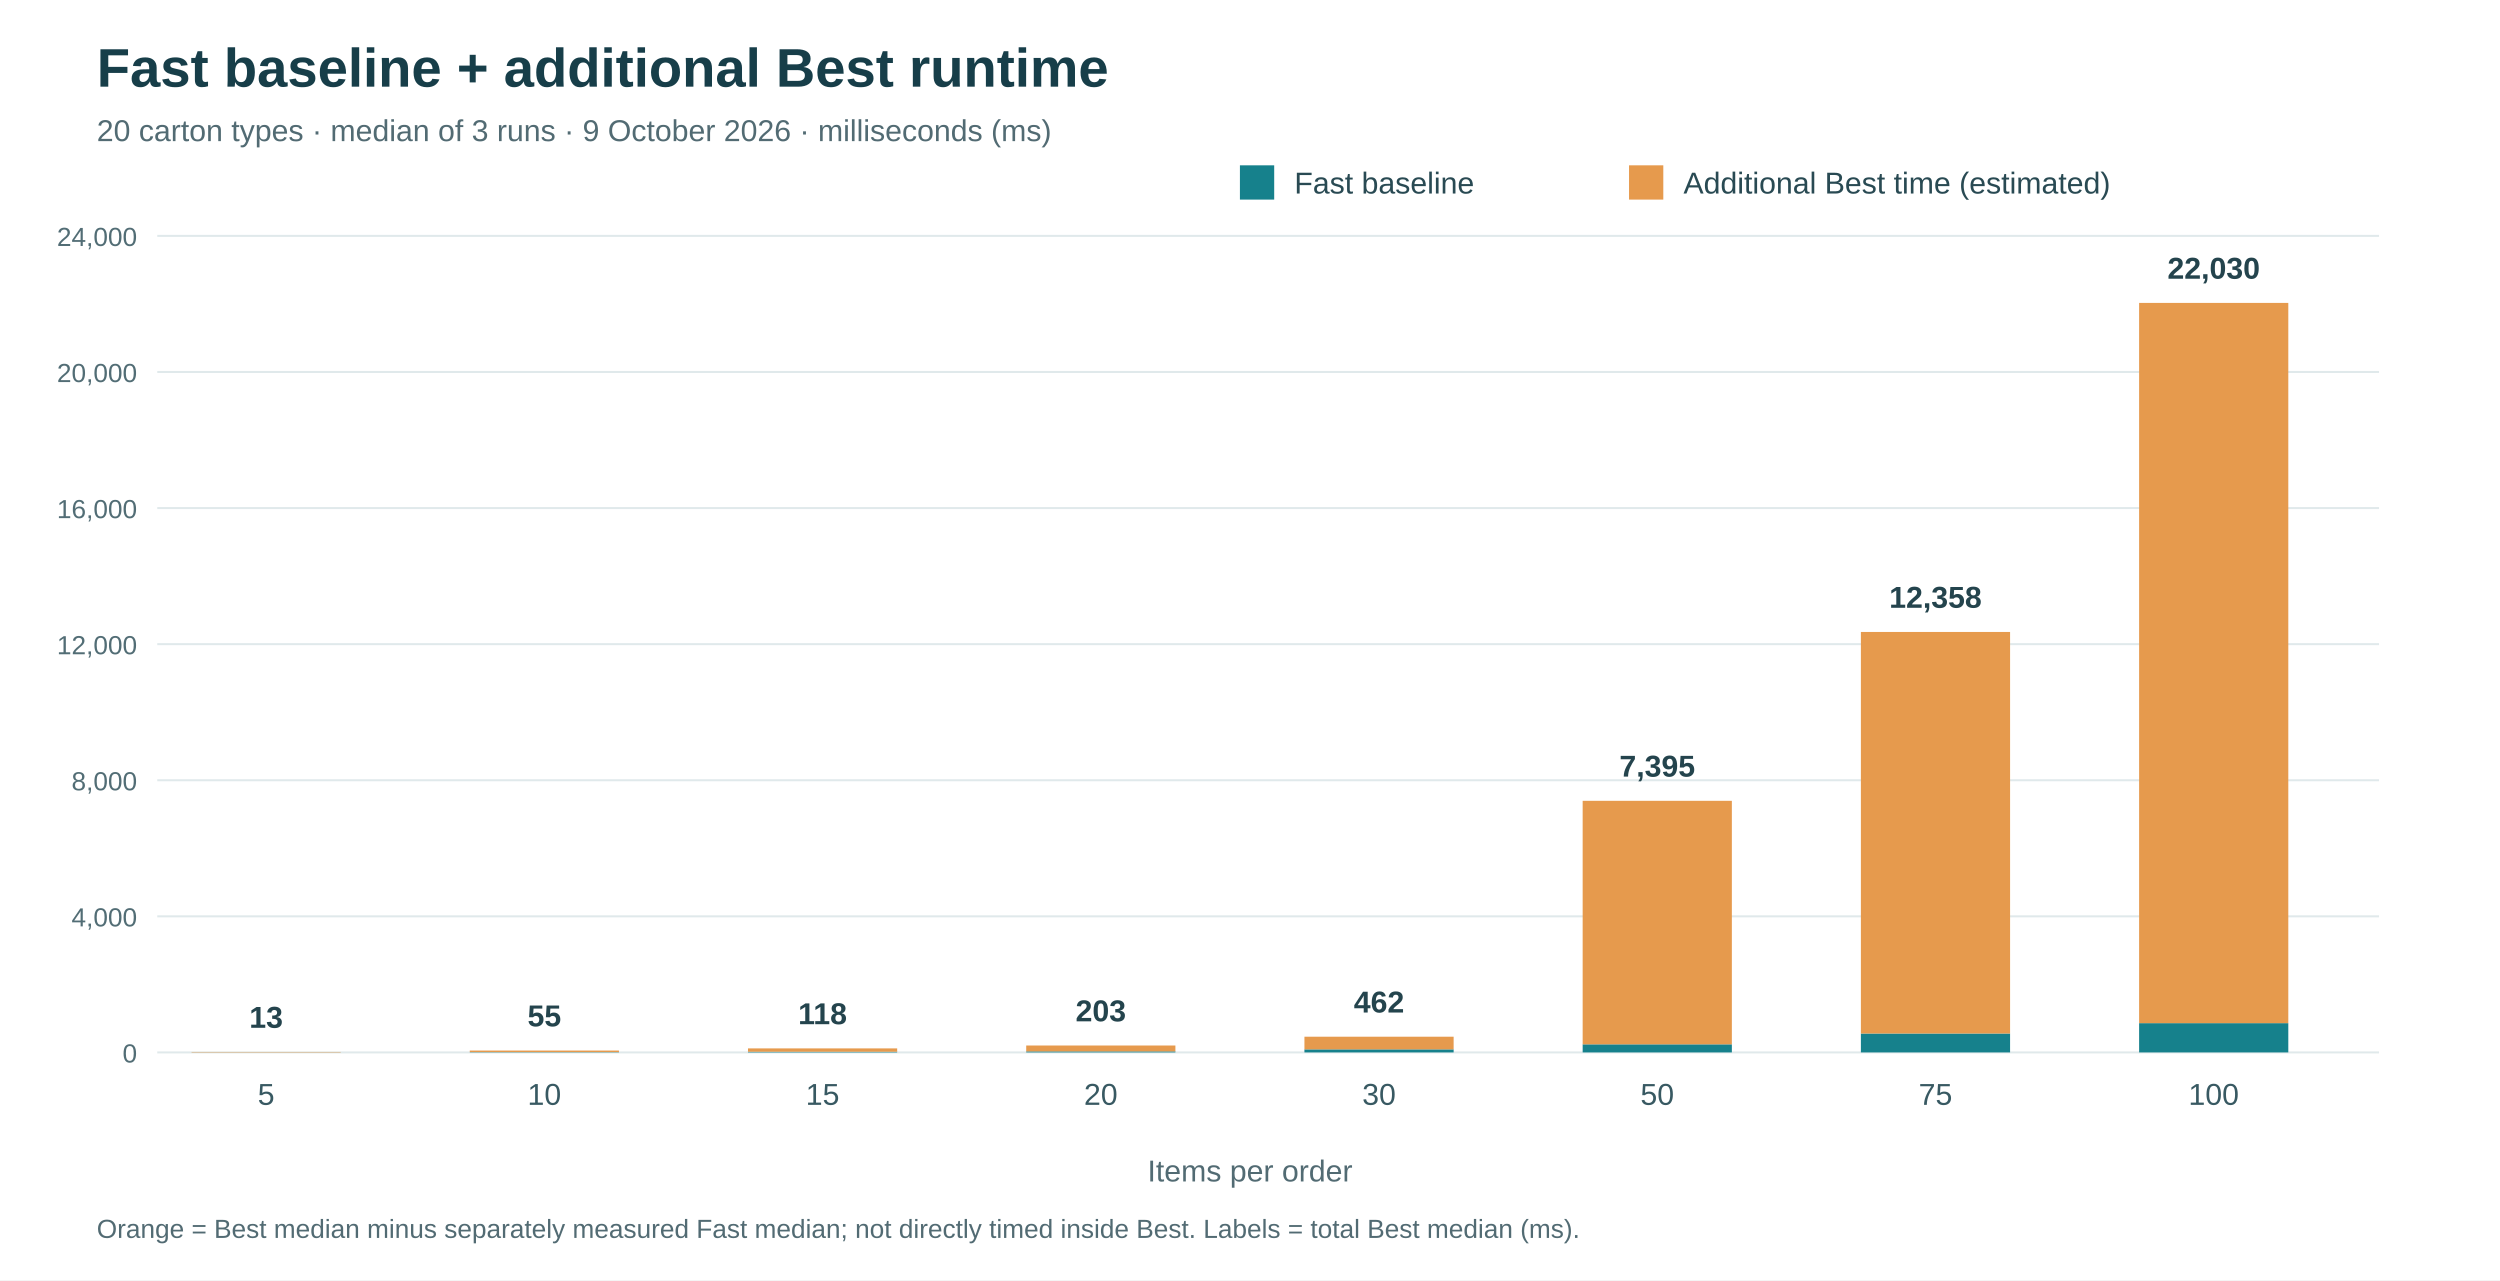
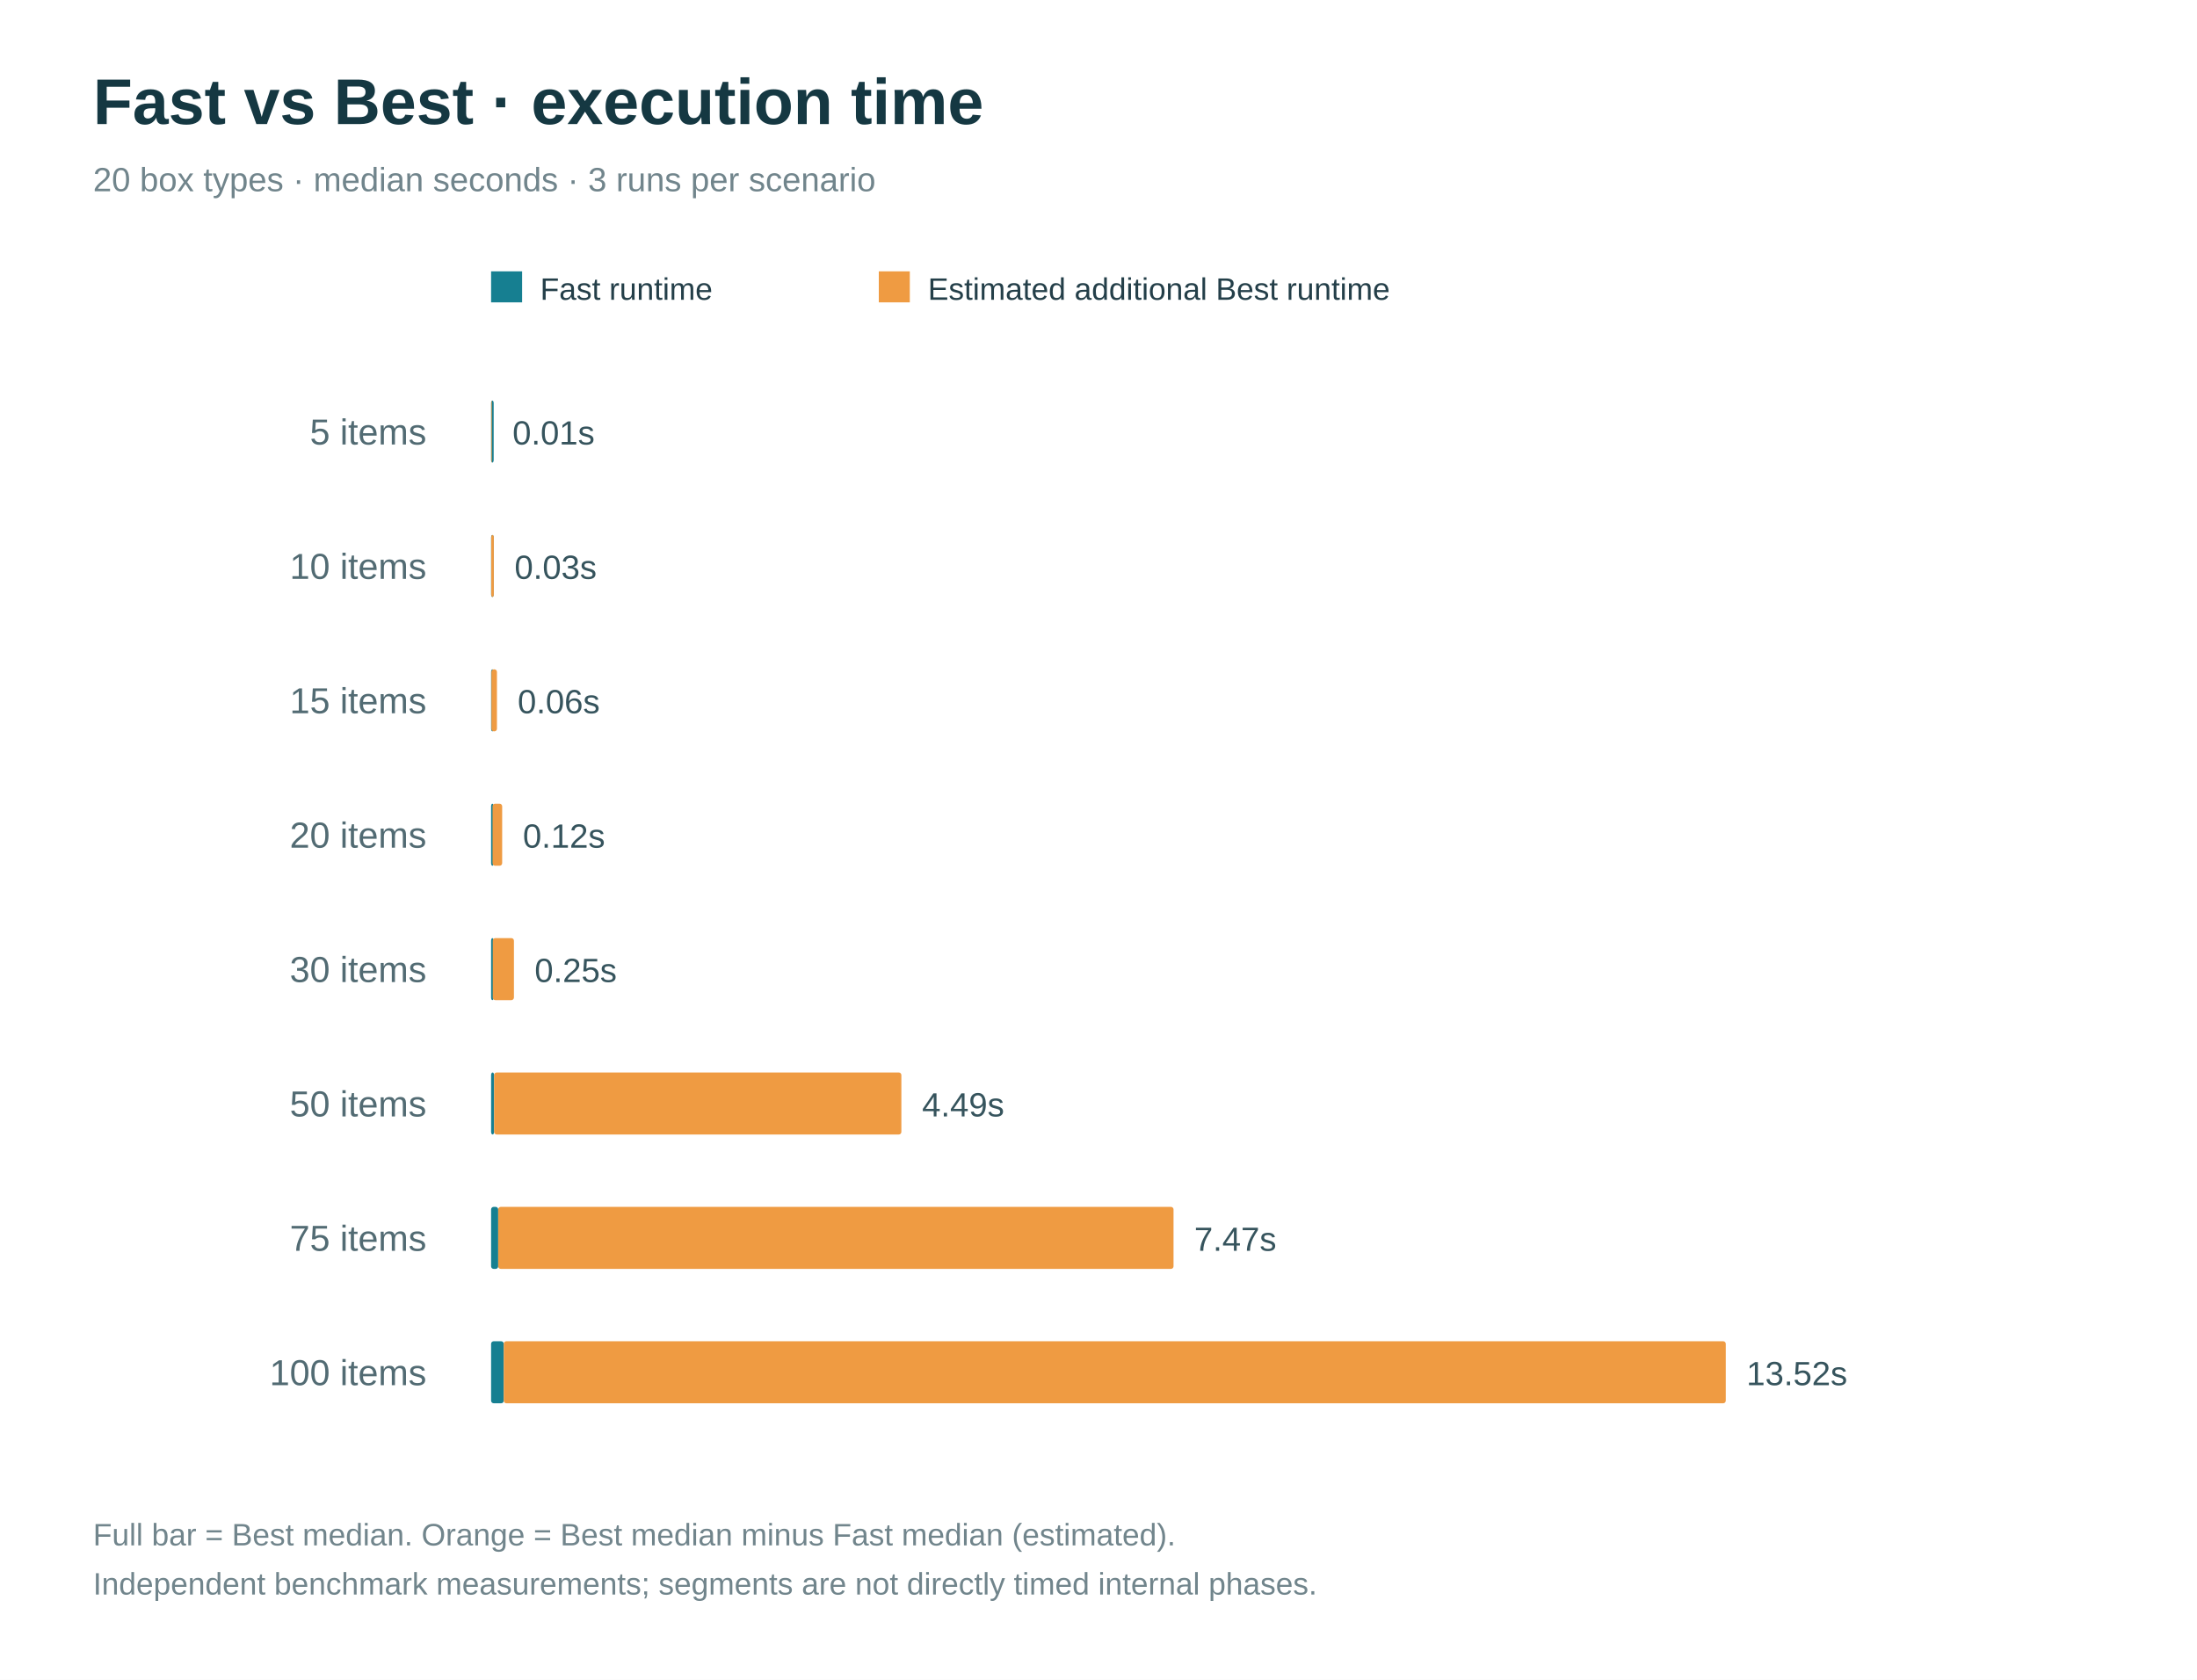
- <svg xmlns="http://www.w3.org/2000/svg" width="1240" height="635" viewBox="0 0 1240 635">
-   <rect width="1240" height="635" fill="white" />
-   <g font-family="Arial,sans-serif">
-     <text x="48" y="43" font-size="27" font-weight="700" fill="#173e49">Fast baseline + additional Best runtime</text>
-     <text x="48" y="70" font-size="15" fill="#526b73">20 carton types · median of 3 runs · 9 October 2026 · milliseconds (ms)</text>
-     <rect x="615" y="82" width="17" height="17" fill="#16818c" />
-     <text x="642" y="96" font-size="15" fill="#294a53">Fast baseline</text>
-     <rect x="808" y="82" width="17" height="17" fill="#e69a4d" />
-     <text x="835" y="96" font-size="15" fill="#294a53">Additional Best time (estimated)</text>
-     <line x1="78" y1="522" x2="1180" y2="522" stroke="#e0e9eb" />
-     <text x="68" y="527" text-anchor="end" font-size="13" fill="#526d75">0</text>
-     <line x1="78" y1="454.5" x2="1180" y2="454.5" stroke="#e0e9eb" />
-     <text x="68" y="459.5" text-anchor="end" font-size="13" fill="#526d75">4,000</text>
-     <line x1="78" y1="387" x2="1180" y2="387" stroke="#e0e9eb" />
-     <text x="68" y="392" text-anchor="end" font-size="13" fill="#526d75">8,000</text>
-     <line x1="78" y1="319.5" x2="1180" y2="319.5" stroke="#e0e9eb" />
-     <text x="68" y="324.5" text-anchor="end" font-size="13" fill="#526d75">12,000</text>
-     <line x1="78" y1="252" x2="1180" y2="252" stroke="#e0e9eb" />
-     <text x="68" y="257" text-anchor="end" font-size="13" fill="#526d75">16,000</text>
-     <line x1="78" y1="184.5" x2="1180" y2="184.5" stroke="#e0e9eb" />
-     <text x="68" y="189.5" text-anchor="end" font-size="13" fill="#526d75">20,000</text>
-     <line x1="78" y1="117" x2="1180" y2="117" stroke="#e0e9eb" />
-     <text x="68" y="122" text-anchor="end" font-size="13" fill="#526d75">24,000</text>
-     <rect x="95" y="521.969" width="74" height="0.031" fill="#16818c" />
-     <rect x="95" y="521.773" width="74" height="0.196" fill="#e69a4d" />
-     <text x="132" y="509.773" text-anchor="middle" font-size="15" font-weight="650" fill="#24444d">13</text>
-     <text x="132" y="548" text-anchor="middle" font-size="15" fill="#385962">5</text>
-     <rect x="233" y="521.848" width="74" height="0.152" fill="#16818c" />
-     <rect x="233" y="521.076" width="74" height="0.772" fill="#e69a4d" />
-     <text x="270" y="509.076" text-anchor="middle" font-size="15" font-weight="650" fill="#24444d">55</text>
-     <text x="270" y="548" text-anchor="middle" font-size="15" fill="#385962">10</text>
-     <rect x="371" y="521.655" width="74" height="0.345" fill="#16818c" />
-     <rect x="371" y="520.005" width="74" height="1.65" fill="#e69a4d" />
-     <text x="408" y="508.005" text-anchor="middle" font-size="15" font-weight="650" fill="#24444d">118</text>
-     <text x="408" y="548" text-anchor="middle" font-size="15" fill="#385962">15</text>
-     <rect x="509" y="521.492" width="74" height="0.508" fill="#16818c" />
-     <rect x="509" y="518.571" width="74" height="2.921" fill="#e69a4d" />
-     <text x="546" y="506.571" text-anchor="middle" font-size="15" font-weight="650" fill="#24444d">203</text>
-     <text x="546" y="548" text-anchor="middle" font-size="15" fill="#385962">20</text>
-     <rect x="647" y="520.487" width="74" height="1.513" fill="#16818c" />
-     <rect x="647" y="514.207" width="74" height="6.28" fill="#e69a4d" />
-     <text x="684" y="502.207" text-anchor="middle" font-size="15" font-weight="650" fill="#24444d">462</text>
-     <text x="684" y="548" text-anchor="middle" font-size="15" fill="#385962">30</text>
-     <rect x="785" y="517.988" width="74" height="4.012" fill="#16818c" />
-     <rect x="785" y="397.207" width="74" height="120.782" fill="#e69a4d" />
-     <text x="822" y="385.207" text-anchor="middle" font-size="15" font-weight="650" fill="#24444d">7,395</text>
-     <text x="822" y="548" text-anchor="middle" font-size="15" fill="#385962">50</text>
-     <rect x="923" y="512.62" width="74" height="9.38" fill="#16818c" />
-     <rect x="923" y="313.453" width="74" height="199.167" fill="#e69a4d" />
-     <text x="960" y="301.453" text-anchor="middle" font-size="15" font-weight="650" fill="#24444d">12,358</text>
-     <text x="960" y="548" text-anchor="middle" font-size="15" fill="#385962">75</text>
-     <rect x="1061" y="507.484" width="74" height="14.516" fill="#16818c" />
-     <rect x="1061" y="150.243" width="74" height="357.241" fill="#e69a4d" />
-     <text x="1098" y="138.243" text-anchor="middle" font-size="15" font-weight="650" fill="#24444d">22,030</text>
-     <text x="1098" y="548" text-anchor="middle" font-size="15" fill="#385962">100</text>
-     <text x="620" y="586" text-anchor="middle" font-size="15" fill="#526b73">Items per order</text>
-     <text x="48" y="614" font-size="13" fill="#526b73">Orange = Best median minus separately measured Fast median; not directly timed inside Best. Labels = total Best median (ms).</text>
+ <svg xmlns="http://www.w3.org/2000/svg" width="850" height="650" viewBox="0 0 850 650" role="img" aria-label="Fast vs Best · execution time">
+   <rect width="850" height="650" fill="#fff" />
+   <g font-family="Arial,Helvetica,sans-serif">
+     <text x="36" y="48" font-size="25" fill="#153842" font-weight="700">Fast vs Best · execution time</text>
+     <text x="36" y="74" font-size="13" fill="#71858c">20 box types · median seconds · 3 runs per scenario</text>
+     <rect x="190" y="105" width="12" height="12" fill="#167f91" />
+     <text x="209" y="116" font-size="12" fill="#243f49">Fast runtime</text>
+     <rect x="340" y="105" width="12" height="12" fill="#ef9b42" />
+     <text x="359" y="116" font-size="12" fill="#243f49">Estimated additional Best runtime</text>
+     <text x="165" y="172" font-size="14" fill="#526b73" text-anchor="end">5 items</text>
+     <rect x="190" y="155" width="1" height="24" fill="#167f91" rx="1" />
+     <rect x="190.035" y="155" width="0.244" height="24" fill="#ef9b42" rx="1" />
+     <text x="198.279" y="172" font-size="13" fill="#36545d">0.01s</text>
+     <text x="165" y="224" font-size="14" fill="#526b73" text-anchor="end">10 items</text>
+     <rect x="190" y="207" width="1" height="24" fill="#167f91" rx="1" />
+     <rect x="190.049" y="207" width="1.003" height="24" fill="#ef9b42" rx="1" />
+     <text x="199.053" y="224" font-size="13" fill="#36545d">0.03s</text>
+     <text x="165" y="276" font-size="14" fill="#526b73" text-anchor="end">15 items</text>
+     <rect x="190" y="259" width="1" height="24" fill="#167f91" rx="1" />
+     <rect x="190.113" y="259" width="2.155" height="24" fill="#ef9b42" rx="1" />
+     <text x="200.268" y="276" font-size="13" fill="#36545d">0.06s</text>
+     <text x="165" y="328" font-size="14" fill="#526b73" text-anchor="end">20 items</text>
+     <rect x="190" y="311" width="1" height="24" fill="#167f91" rx="1" />
+     <rect x="190.562" y="311" width="3.724" height="24" fill="#ef9b42" rx="1" />
+     <text x="202.286" y="328" font-size="13" fill="#36545d">0.12s</text>
+     <text x="165" y="380" font-size="14" fill="#526b73" text-anchor="end">30 items</text>
+     <rect x="190" y="363" width="1" height="24" fill="#167f91" rx="1" />
+     <rect x="190.643" y="363" width="8.194" height="24" fill="#ef9b42" rx="1" />
+     <text x="206.837" y="380" font-size="13" fill="#36545d">0.25s</text>
+     <text x="165" y="432" font-size="14" fill="#526b73" text-anchor="end">50 items</text>
+     <rect x="190" y="415" width="1.166" height="24" fill="#167f91" rx="1" />
+     <rect x="191.166" y="415" width="157.565" height="24" fill="#ef9b42" rx="1" />
+     <text x="356.731" y="432" font-size="13" fill="#36545d">4.49s</text>
+     <text x="165" y="484" font-size="14" fill="#526b73" text-anchor="end">75 items</text>
+     <rect x="190" y="467" width="2.745" height="24" fill="#167f91" rx="1" />
+     <rect x="192.745" y="467" width="261.283" height="24" fill="#ef9b42" rx="1" />
+     <text x="462.028" y="484" font-size="13" fill="#36545d">7.47s</text>
+     <text x="165" y="536" font-size="14" fill="#526b73" text-anchor="end">100 items</text>
+     <rect x="190" y="519" width="4.901" height="24" fill="#167f91" rx="1" />
+     <rect x="194.901" y="519" width="472.788" height="24" fill="#ef9b42" rx="1" />
+     <text x="675.689" y="536" font-size="13" fill="#36545d">13.52s</text>
+     <text x="36" y="598" font-size="12" fill="#71858c">Full bar = Best median. Orange = Best median minus Fast median (estimated).</text>
+     <text x="36" y="617" font-size="12" fill="#71858c">Independent benchmark measurements; segments are not directly timed internal phases.</text>
  </g>
</svg>
